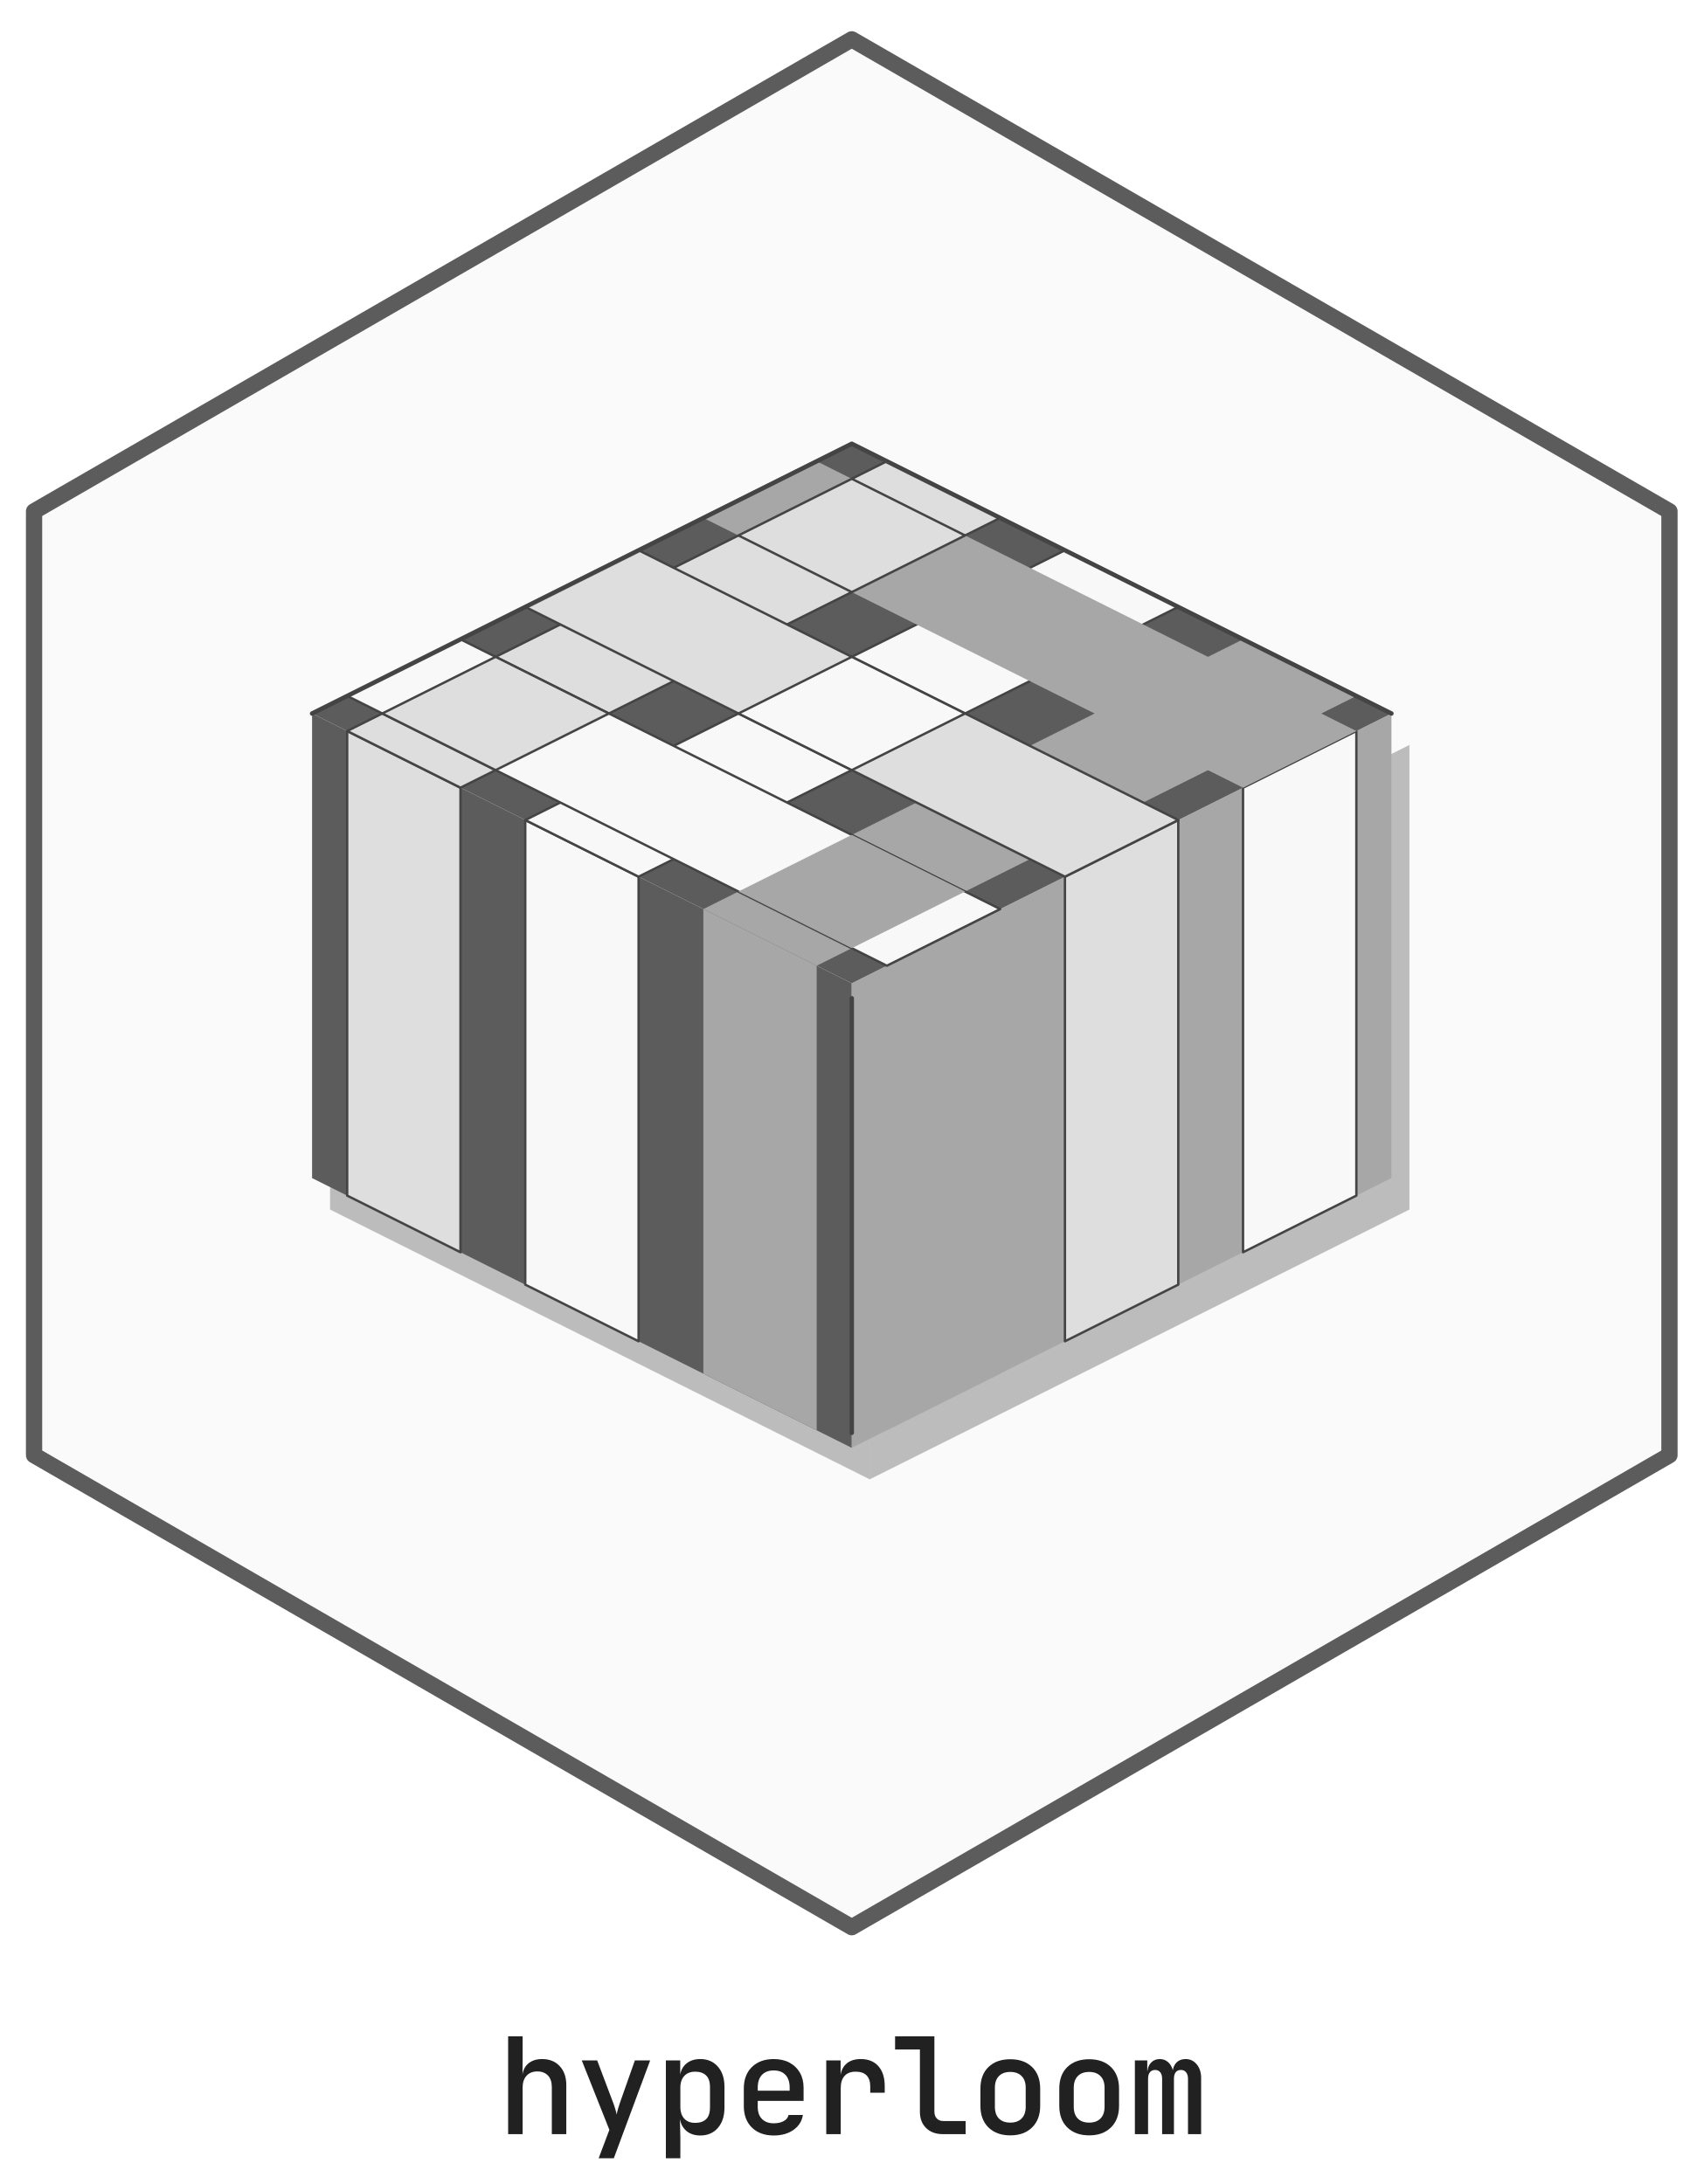
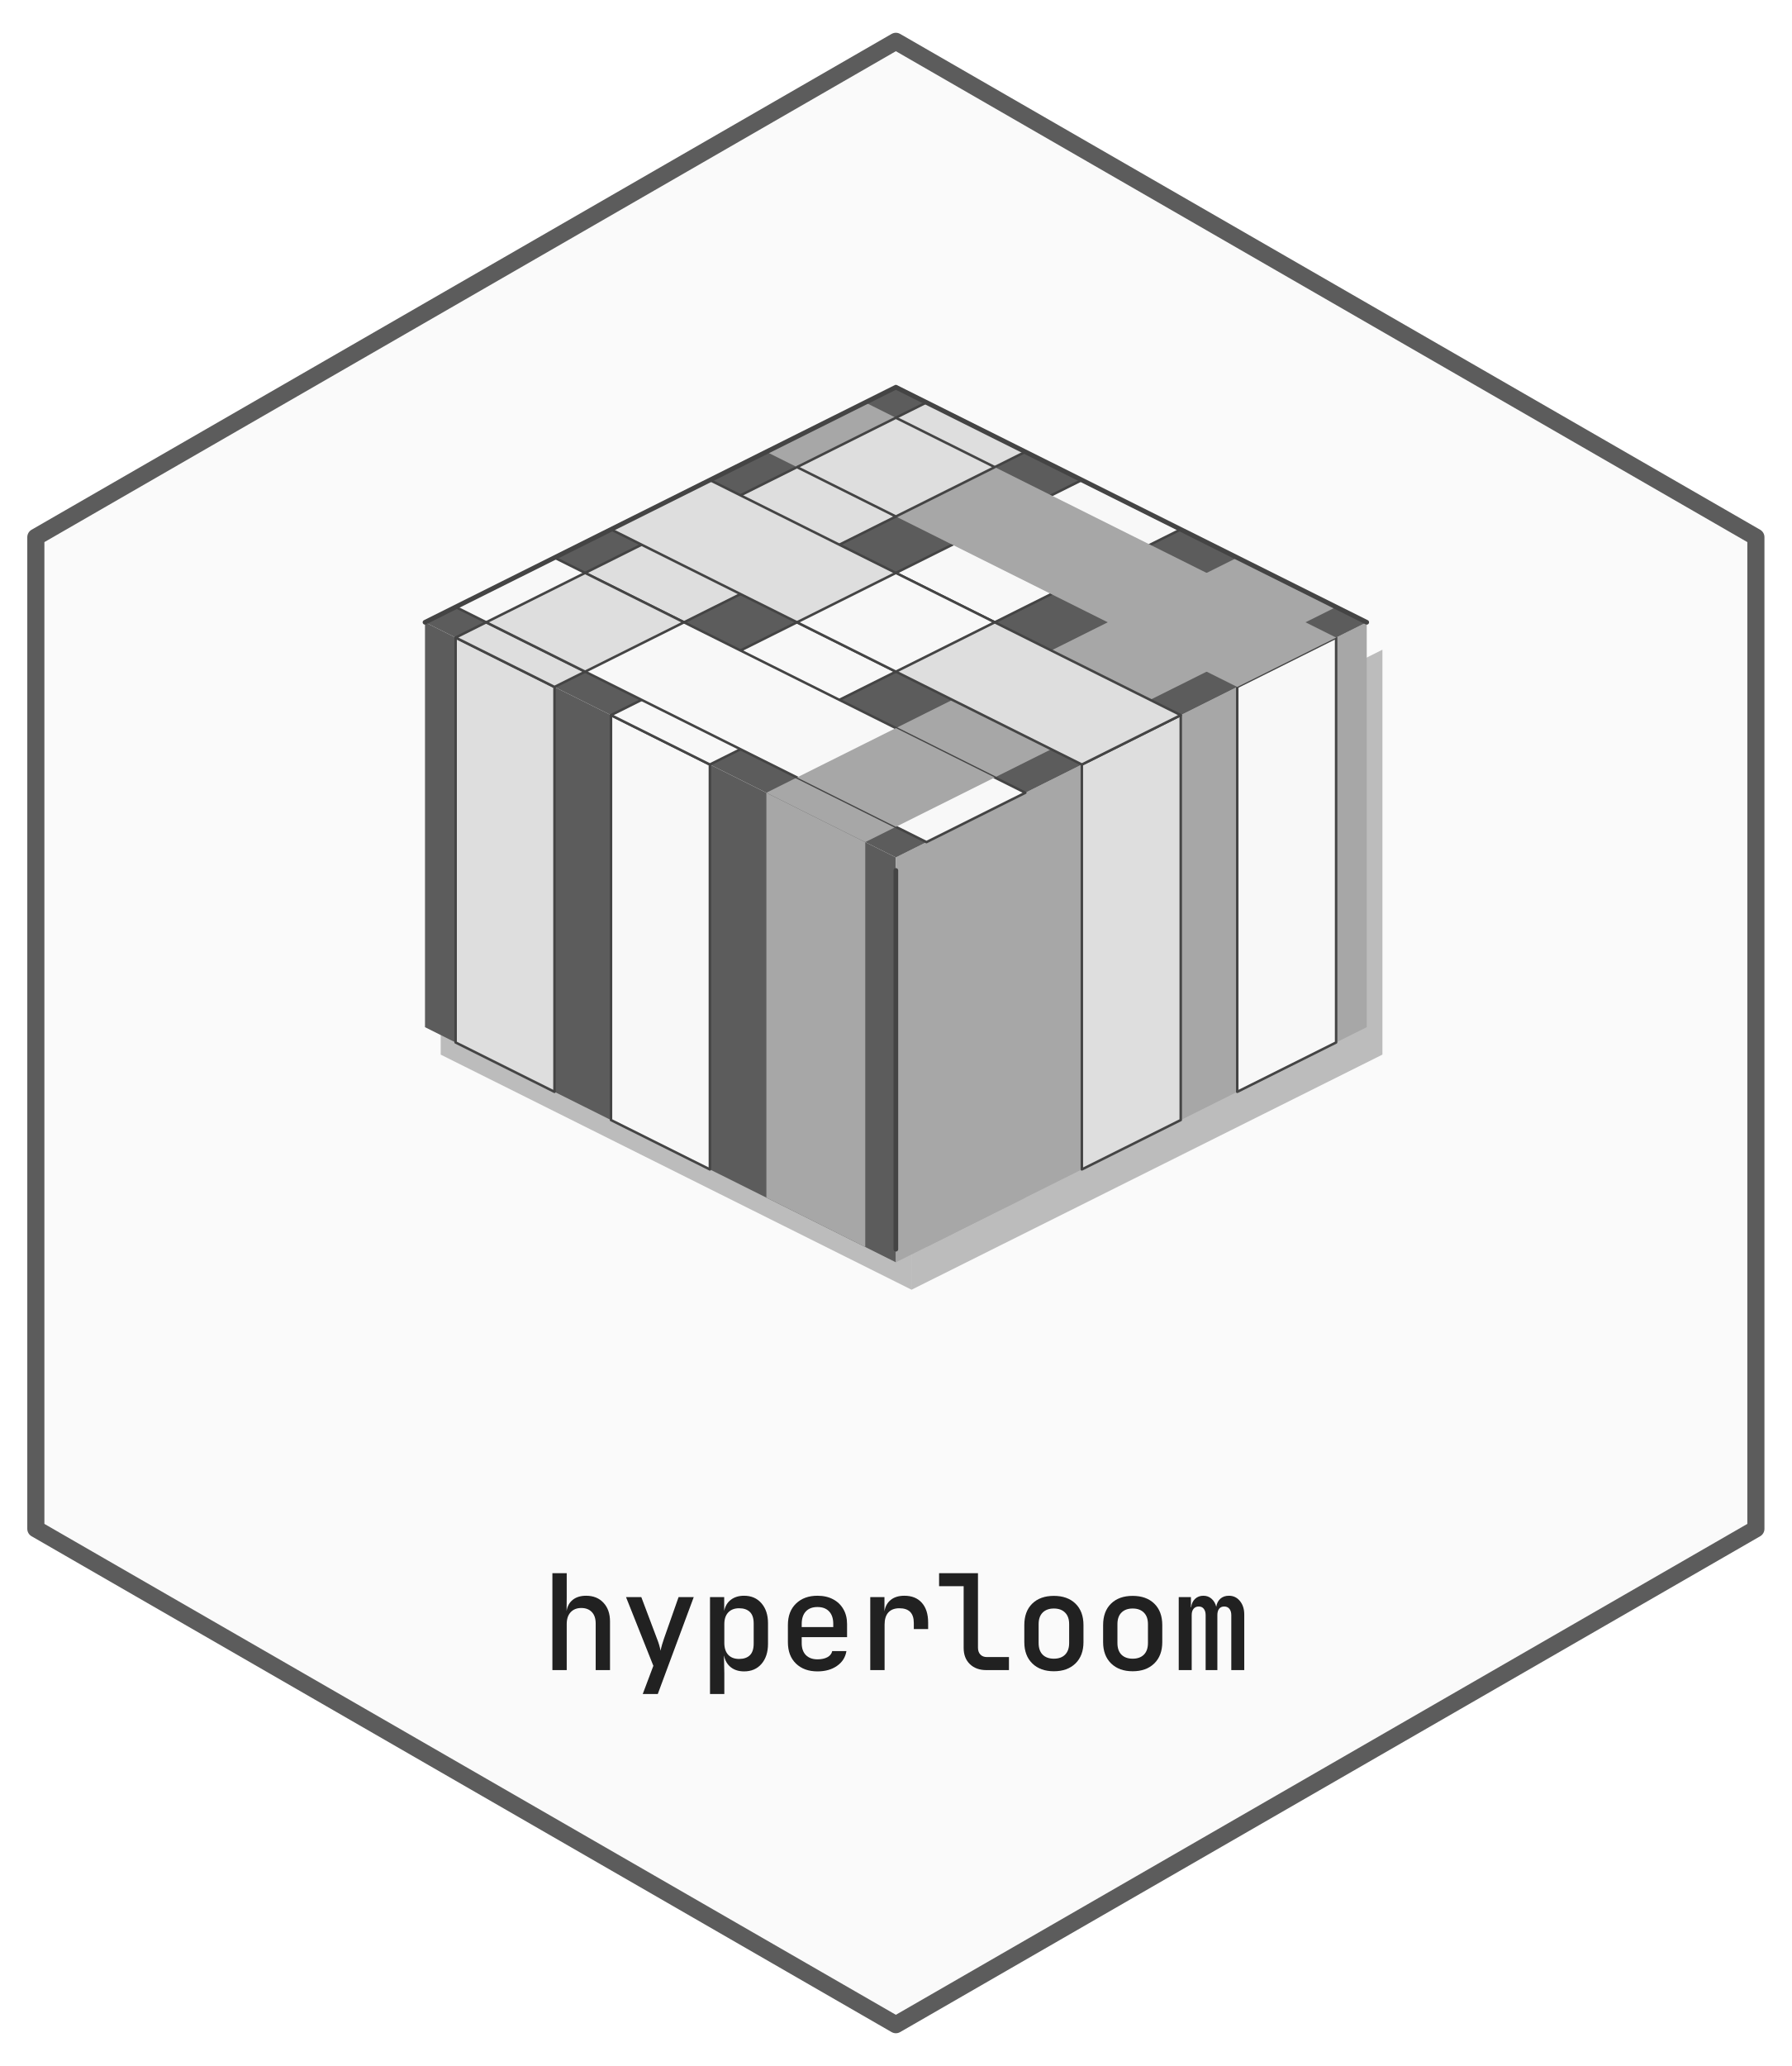
- <svg xmlns="http://www.w3.org/2000/svg" xmlns:xlink="http://www.w3.org/1999/xlink" width="432pt" height="554pt" viewBox="0 0 432 554">
+ <svg xmlns="http://www.w3.org/2000/svg" xmlns:xlink="http://www.w3.org/1999/xlink" width="432pt" height="498pt" viewBox="0 0 432 498">
  <defs>
    <g>
      <g id="glyph-0-0">
-         <path d="M 2.859 0 L 2.859 -24.812 L 6.531 -24.812 L 6.531 -18.703 L 6.5 -15.125 C 6.676 -16.352 7.203 -17.312 8.078 -18 C 8.953 -18.695 10.086 -19.047 11.484 -19.047 C 13.348 -19.047 14.832 -18.445 15.938 -17.25 C 17.051 -16.062 17.609 -14.457 17.609 -12.438 L 17.609 0 L 13.938 0 L 13.938 -11.938 C 13.938 -13.207 13.609 -14.188 12.953 -14.875 C 12.297 -15.562 11.398 -15.906 10.266 -15.906 C 9.109 -15.906 8.195 -15.539 7.531 -14.812 C 6.863 -14.094 6.531 -13.086 6.531 -11.797 L 6.531 0 Z M 2.859 0 " />
+         <path d="M 2.688 0 L 2.688 -23.359 L 6.141 -23.359 L 6.141 -17.594 L 6.109 -14.234 C 6.285 -15.391 6.781 -16.289 7.594 -16.938 C 8.414 -17.594 9.488 -17.922 10.812 -17.922 C 12.562 -17.922 13.957 -17.359 15 -16.234 C 16.051 -15.117 16.578 -13.613 16.578 -11.719 L 16.578 0 L 13.125 0 L 13.125 -11.234 C 13.125 -12.43 12.812 -13.352 12.188 -14 C 11.57 -14.645 10.727 -14.969 9.656 -14.969 C 8.57 -14.969 7.711 -14.625 7.078 -13.938 C 6.453 -13.258 6.141 -12.316 6.141 -11.109 L 6.141 0 Z M 2.688 0 " />
      </g>
      <g id="glyph-0-1">
-         <path d="M 5.812 6.125 L 8.531 -1.094 L 1.531 -18.703 L 5.438 -18.703 L 9.422 -8.156 C 9.617 -7.656 9.805 -7.109 9.984 -6.516 C 10.172 -5.93 10.301 -5.414 10.375 -4.969 C 10.457 -5.414 10.582 -5.93 10.75 -6.516 C 10.926 -7.109 11.102 -7.656 11.281 -8.156 L 15 -18.703 L 18.875 -18.703 L 9.656 6.125 Z M 5.812 6.125 " />
+         <path d="M 5.469 5.766 L 8.031 -1.031 L 1.438 -17.594 L 5.125 -17.594 L 8.859 -7.688 C 9.055 -7.207 9.238 -6.691 9.406 -6.141 C 9.57 -5.586 9.691 -5.098 9.766 -4.672 C 9.848 -5.098 9.969 -5.586 10.125 -6.141 C 10.289 -6.691 10.457 -7.207 10.625 -7.688 L 14.109 -17.594 L 17.766 -17.594 L 9.094 5.766 Z M 5.469 5.766 " />
      </g>
      <g id="glyph-0-2">
-         <path d="M 2.859 6.125 L 2.859 -18.703 L 6.5 -18.703 L 6.5 -15.156 C 6.75 -16.383 7.316 -17.336 8.203 -18.016 C 9.098 -18.703 10.227 -19.047 11.594 -19.047 C 13.445 -19.047 14.93 -18.406 16.047 -17.125 C 17.16 -15.844 17.719 -14.133 17.719 -12 L 17.719 -6.734 C 17.719 -4.578 17.16 -2.859 16.047 -1.578 C 14.93 -0.297 13.445 0.344 11.594 0.344 C 10.227 0.344 9.094 -0.008 8.188 -0.719 C 7.281 -1.438 6.703 -2.422 6.453 -3.672 L 6.422 -3.672 L 6.531 0.781 L 6.531 6.125 Z M 10.297 -2.859 C 11.473 -2.859 12.391 -3.164 13.047 -3.781 C 13.711 -4.406 14.047 -5.41 14.047 -6.797 L 14.047 -11.938 C 14.047 -13.289 13.711 -14.281 13.047 -14.906 C 12.391 -15.531 11.473 -15.844 10.297 -15.844 C 9.117 -15.844 8.195 -15.484 7.531 -14.766 C 6.863 -14.055 6.531 -13.055 6.531 -11.766 L 6.531 -6.969 C 6.531 -5.656 6.863 -4.641 7.531 -3.922 C 8.195 -3.211 9.117 -2.859 10.297 -2.859 Z M 10.297 -2.859 " />
+         <path d="M 2.688 5.766 L 2.688 -17.594 L 6.109 -17.594 L 6.109 -14.266 C 6.348 -15.422 6.883 -16.316 7.719 -16.953 C 8.562 -17.598 9.625 -17.922 10.906 -17.922 C 12.656 -17.922 14.051 -17.316 15.094 -16.109 C 16.145 -14.898 16.672 -13.297 16.672 -11.297 L 16.672 -6.344 C 16.672 -4.312 16.145 -2.691 15.094 -1.484 C 14.051 -0.285 12.656 0.312 10.906 0.312 C 9.625 0.312 8.555 -0.02 7.703 -0.688 C 6.859 -1.363 6.316 -2.285 6.078 -3.453 L 6.047 -3.453 L 6.141 0.734 L 6.141 5.766 Z M 9.703 -2.688 C 10.805 -2.688 11.664 -2.977 12.281 -3.562 C 12.906 -4.156 13.219 -5.102 13.219 -6.406 L 13.219 -11.234 C 13.219 -12.516 12.906 -13.445 12.281 -14.031 C 11.664 -14.613 10.805 -14.906 9.703 -14.906 C 8.586 -14.906 7.711 -14.566 7.078 -13.891 C 6.453 -13.223 6.141 -12.285 6.141 -11.078 L 6.141 -6.562 C 6.141 -5.32 6.453 -4.363 7.078 -3.688 C 7.711 -3.02 8.586 -2.688 9.703 -2.688 Z M 9.703 -2.688 " />
      </g>
      <g id="glyph-0-3">
-         <path d="M 10.203 0.344 C 7.91 0.344 6.07 -0.32 4.688 -1.656 C 3.312 -3 2.625 -4.828 2.625 -7.141 L 2.625 -11.562 C 2.625 -13.875 3.312 -15.695 4.688 -17.031 C 6.07 -18.375 7.91 -19.047 10.203 -19.047 C 11.742 -19.047 13.078 -18.742 14.203 -18.141 C 15.336 -17.535 16.219 -16.688 16.844 -15.594 C 17.469 -14.508 17.781 -13.242 17.781 -11.797 L 17.781 -8.438 L 6.156 -8.438 L 6.156 -6.906 C 6.156 -5.594 6.516 -4.57 7.234 -3.844 C 7.961 -3.113 8.953 -2.75 10.203 -2.75 C 11.223 -2.75 12.07 -2.938 12.75 -3.312 C 13.426 -3.688 13.832 -4.203 13.969 -4.859 L 17.609 -4.859 C 17.359 -3.273 16.555 -2.008 15.203 -1.062 C 13.859 -0.125 12.191 0.344 10.203 0.344 Z M 6.156 -11.797 L 6.156 -11.016 L 14.25 -11.016 L 14.25 -11.828 C 14.25 -13.211 13.895 -14.281 13.188 -15.031 C 12.488 -15.781 11.492 -16.156 10.203 -16.156 C 8.91 -16.156 7.91 -15.773 7.203 -15.016 C 6.504 -14.254 6.156 -13.18 6.156 -11.797 Z M 6.156 -11.797 " />
+         <path d="M 9.594 0.312 C 7.445 0.312 5.723 -0.312 4.422 -1.562 C 3.117 -2.82 2.469 -4.539 2.469 -6.719 L 2.469 -10.875 C 2.469 -13.051 3.117 -14.77 4.422 -16.031 C 5.723 -17.289 7.445 -17.922 9.594 -17.922 C 11.051 -17.922 12.312 -17.633 13.375 -17.062 C 14.438 -16.5 15.258 -15.707 15.844 -14.688 C 16.438 -13.664 16.734 -12.473 16.734 -11.109 L 16.734 -7.938 L 5.797 -7.938 L 5.797 -6.5 C 5.797 -5.258 6.133 -4.297 6.812 -3.609 C 7.5 -2.93 8.426 -2.594 9.594 -2.594 C 10.562 -2.594 11.363 -2.766 12 -3.109 C 12.633 -3.461 13.02 -3.953 13.156 -4.578 L 16.578 -4.578 C 16.336 -3.086 15.582 -1.898 14.312 -1.016 C 13.051 -0.129 11.477 0.312 9.594 0.312 Z M 5.797 -11.109 L 5.797 -10.375 L 13.406 -10.375 L 13.406 -11.141 C 13.406 -12.441 13.07 -13.441 12.406 -14.141 C 11.75 -14.848 10.812 -15.203 9.594 -15.203 C 8.383 -15.203 7.445 -14.844 6.781 -14.125 C 6.125 -13.414 5.797 -12.41 5.797 -11.109 Z M 5.797 -11.109 " />
      </g>
      <g id="glyph-0-4">
-         <path d="M 3.531 0 L 3.531 -18.703 L 7.172 -18.703 L 7.172 -15.031 C 7.359 -16.27 7.891 -17.25 8.766 -17.969 C 9.648 -18.688 10.82 -19.047 12.281 -19.047 C 14.195 -19.047 15.688 -18.441 16.75 -17.234 C 17.82 -16.035 18.359 -14.348 18.359 -12.172 L 18.359 -10.5 L 14.688 -10.5 L 14.688 -12.062 C 14.688 -14.582 13.453 -15.844 10.984 -15.844 C 9.754 -15.844 8.816 -15.484 8.172 -14.766 C 7.523 -14.055 7.203 -13.02 7.203 -11.656 L 7.203 0 Z M 3.531 0 " />
+         <path d="M 3.328 0 L 3.328 -17.594 L 6.75 -17.594 L 6.75 -14.141 C 6.926 -15.316 7.426 -16.238 8.25 -16.906 C 9.082 -17.582 10.18 -17.922 11.547 -17.922 C 13.359 -17.922 14.766 -17.352 15.766 -16.219 C 16.773 -15.094 17.281 -13.504 17.281 -11.453 L 17.281 -9.891 L 13.828 -9.891 L 13.828 -11.359 C 13.828 -13.723 12.664 -14.906 10.344 -14.906 C 9.188 -14.906 8.301 -14.566 7.688 -13.891 C 7.082 -13.223 6.781 -12.25 6.781 -10.969 L 6.781 0 Z M 3.328 0 " />
      </g>
      <g id="glyph-0-5">
-         <path d="M 13.094 0 C 11.32 0 9.91 -0.516 8.859 -1.547 C 7.805 -2.578 7.281 -3.953 7.281 -5.672 L 7.281 -21.484 L 0.984 -21.484 L 0.984 -24.812 L 10.953 -24.812 L 10.953 -5.75 C 10.953 -5 11.156 -4.406 11.562 -3.969 C 11.969 -3.539 12.52 -3.328 13.219 -3.328 L 18.875 -3.328 L 18.875 0 Z M 13.094 0 " />
+         <path d="M 12.312 0 C 10.656 0 9.328 -0.484 8.328 -1.453 C 7.336 -2.422 6.844 -3.719 6.844 -5.344 L 6.844 -20.219 L 0.922 -20.219 L 0.922 -23.359 L 10.297 -23.359 L 10.297 -5.406 C 10.297 -4.707 10.488 -4.156 10.875 -3.75 C 11.258 -3.344 11.785 -3.141 12.453 -3.141 L 17.766 -3.141 L 17.766 0 Z M 12.312 0 " />
      </g>
      <g id="glyph-0-6">
-         <path d="M 10.203 0.312 C 7.891 0.312 6.047 -0.352 4.672 -1.688 C 3.305 -3.031 2.625 -4.859 2.625 -7.172 L 2.625 -11.531 C 2.625 -13.863 3.301 -15.691 4.656 -17.016 C 6.02 -18.336 7.867 -19 10.203 -19 C 12.535 -19 14.379 -18.336 15.734 -17.016 C 17.098 -15.691 17.781 -13.863 17.781 -11.531 L 17.781 -7.172 C 17.781 -4.859 17.094 -3.031 15.719 -1.688 C 14.352 -0.352 12.516 0.312 10.203 0.312 Z M 10.203 -2.922 C 11.422 -2.922 12.375 -3.266 13.062 -3.953 C 13.758 -4.648 14.109 -5.645 14.109 -6.938 L 14.109 -11.766 C 14.109 -13.055 13.758 -14.047 13.062 -14.734 C 12.375 -15.43 11.422 -15.781 10.203 -15.781 C 8.973 -15.781 8.016 -15.43 7.328 -14.734 C 6.641 -14.047 6.297 -13.055 6.297 -11.766 L 6.297 -6.938 C 6.297 -5.645 6.641 -4.648 7.328 -3.953 C 8.016 -3.266 8.973 -2.922 10.203 -2.922 Z M 10.203 -2.922 " />
+         <path d="M 9.594 0.281 C 7.426 0.281 5.695 -0.344 4.406 -1.594 C 3.113 -2.852 2.469 -4.57 2.469 -6.75 L 2.469 -10.844 C 2.469 -13.039 3.102 -14.766 4.375 -16.016 C 5.656 -17.266 7.395 -17.891 9.594 -17.891 C 11.789 -17.891 13.531 -17.266 14.812 -16.016 C 16.094 -14.766 16.734 -13.039 16.734 -10.844 L 16.734 -6.75 C 16.734 -4.57 16.086 -2.852 14.797 -1.594 C 13.504 -0.344 11.77 0.281 9.594 0.281 Z M 9.594 -2.75 C 10.75 -2.75 11.648 -3.07 12.297 -3.719 C 12.953 -4.375 13.281 -5.312 13.281 -6.531 L 13.281 -11.078 C 13.281 -12.285 12.953 -13.211 12.297 -13.859 C 11.648 -14.516 10.75 -14.844 9.594 -14.844 C 8.445 -14.844 7.547 -14.516 6.891 -13.859 C 6.242 -13.211 5.922 -12.285 5.922 -11.078 L 5.922 -6.531 C 5.922 -5.312 6.242 -4.375 6.891 -3.719 C 7.547 -3.07 8.445 -2.75 9.594 -2.75 Z M 9.594 -2.75 " />
      </g>
      <g id="glyph-0-7">
-         <path d="M 1.797 0 L 1.797 -18.703 L 4.938 -18.703 L 4.938 -16.078 L 5 -16.078 C 5.094 -16.961 5.422 -17.676 5.984 -18.219 C 6.547 -18.77 7.258 -19.047 8.125 -19.047 C 8.938 -19.047 9.629 -18.789 10.203 -18.281 C 10.785 -17.77 11.191 -17.082 11.422 -16.219 C 11.555 -17.082 11.906 -17.77 12.469 -18.281 C 13.039 -18.789 13.77 -19.047 14.656 -19.047 C 15.812 -19.047 16.754 -18.598 17.484 -17.703 C 18.223 -16.805 18.594 -15.656 18.594 -14.25 L 18.594 0 L 15.266 0 L 15.266 -14.078 C 15.266 -14.754 15.102 -15.289 14.781 -15.688 C 14.469 -16.082 14.031 -16.281 13.469 -16.281 C 12.895 -16.281 12.457 -16.086 12.156 -15.703 C 11.852 -15.316 11.703 -14.785 11.703 -14.109 L 11.703 0 L 8.703 0 L 8.703 -14.078 C 8.703 -14.754 8.547 -15.289 8.234 -15.688 C 7.93 -16.082 7.5 -16.281 6.938 -16.281 C 6.375 -16.281 5.93 -16.086 5.609 -15.703 C 5.297 -15.316 5.141 -14.785 5.141 -14.109 L 5.141 0 Z M 1.797 0 " />
+         <path d="M 1.703 0 L 1.703 -17.594 L 4.641 -17.594 L 4.641 -15.141 L 4.703 -15.141 C 4.785 -15.973 5.094 -16.645 5.625 -17.156 C 6.164 -17.664 6.836 -17.922 7.641 -17.922 C 8.41 -17.922 9.066 -17.68 9.609 -17.203 C 10.16 -16.723 10.539 -16.078 10.75 -15.266 C 10.875 -16.078 11.203 -16.723 11.734 -17.203 C 12.273 -17.68 12.961 -17.922 13.797 -17.922 C 14.879 -17.922 15.766 -17.5 16.453 -16.656 C 17.148 -15.812 17.5 -14.727 17.5 -13.406 L 17.5 0 L 14.375 0 L 14.375 -13.25 C 14.375 -13.883 14.223 -14.391 13.922 -14.766 C 13.617 -15.141 13.203 -15.328 12.672 -15.328 C 12.141 -15.328 11.727 -15.145 11.438 -14.781 C 11.156 -14.414 11.016 -13.914 11.016 -13.281 L 11.016 0 L 8.188 0 L 8.188 -13.25 C 8.188 -13.883 8.039 -14.391 7.75 -14.766 C 7.469 -15.141 7.062 -15.328 6.531 -15.328 C 6 -15.328 5.582 -15.145 5.281 -14.781 C 4.977 -14.414 4.828 -13.914 4.828 -13.281 L 4.828 0 Z M 1.703 0 " />
      </g>
    </g>
  </defs>
-   <path fill-rule="nonzero" fill="rgb(98.039%, 98.039%, 98.039%)" fill-opacity="1" stroke-width="4.125" stroke-linecap="round" stroke-linejoin="round" stroke="rgb(36.078%, 36.078%, 36.078%)" stroke-opacity="1" stroke-miterlimit="10" d="M 216 9.977 L 423.359 129.695 L 423.359 369.133 L 216 488.855 L 8.641 369.133 L 8.641 129.695 Z M 216 9.977 " />
-   <path fill-rule="nonzero" fill="rgb(1.961%, 1.961%, 1.961%)" fill-opacity="0.251" d="M 83.703 188.969 L 220.562 257.398 L 220.562 375.25 L 83.703 306.82 Z M 83.703 188.969 " />
-   <path fill-rule="nonzero" fill="rgb(36.078%, 36.078%, 36.078%)" fill-opacity="1" d="M 79.141 180.988 L 216 249.414 L 216 367.266 L 79.141 298.836 Z M 79.141 180.988 " />
-   <path fill-rule="nonzero" fill="rgb(1.961%, 1.961%, 1.961%)" fill-opacity="0.251" d="M 220.562 257.398 L 357.418 188.969 L 357.418 306.82 L 220.562 375.25 Z M 220.562 257.398 " />
-   <path fill-rule="nonzero" fill="rgb(65.49%, 65.49%, 65.49%)" fill-opacity="1" d="M 216 249.414 L 352.859 180.988 L 352.859 298.836 L 216 367.266 Z M 216 249.414 " />
-   <path fill-rule="nonzero" fill="rgb(87.059%, 87.059%, 87.059%)" fill-opacity="1" stroke-width="0.6" stroke-linecap="round" stroke-linejoin="round" stroke="rgb(26.667%, 26.667%, 26.667%)" stroke-opacity="1" stroke-miterlimit="10" d="M 88.039 185.434 L 116.777 199.805 L 116.777 317.652 L 88.039 303.285 Z M 88.039 185.434 " />
-   <path fill-rule="nonzero" fill="rgb(65.49%, 65.49%, 65.49%)" fill-opacity="1" d="M 224.895 244.969 L 253.637 230.598 L 253.637 348.445 L 224.895 362.816 Z M 224.895 244.969 " />
-   <path fill-rule="nonzero" fill="rgb(97.255%, 97.255%, 97.255%)" fill-opacity="1" stroke-width="0.6" stroke-linecap="round" stroke-linejoin="round" stroke="rgb(26.667%, 26.667%, 26.667%)" stroke-opacity="1" stroke-miterlimit="10" d="M 133.199 208.016 L 161.941 222.387 L 161.941 340.234 L 133.199 325.867 Z M 133.199 208.016 " />
-   <path fill-rule="nonzero" fill="rgb(87.059%, 87.059%, 87.059%)" fill-opacity="1" stroke-width="0.6" stroke-linecap="round" stroke-linejoin="round" stroke="rgb(26.667%, 26.667%, 26.667%)" stroke-opacity="1" stroke-miterlimit="10" d="M 270.059 222.387 L 298.801 208.016 L 298.801 325.867 L 270.059 340.234 Z M 270.059 222.387 " />
-   <path fill-rule="nonzero" fill="rgb(65.49%, 65.49%, 65.49%)" fill-opacity="1" d="M 178.363 230.598 L 207.105 244.969 L 207.105 362.816 L 178.363 348.445 Z M 178.363 230.598 " />
-   <path fill-rule="nonzero" fill="rgb(97.255%, 97.255%, 97.255%)" fill-opacity="1" stroke-width="0.6" stroke-linecap="round" stroke-linejoin="round" stroke="rgb(26.667%, 26.667%, 26.667%)" stroke-opacity="1" stroke-miterlimit="10" d="M 315.223 199.805 L 343.961 185.434 L 343.961 303.285 L 315.223 317.652 Z M 315.223 199.805 " />
-   <path fill-rule="nonzero" fill="rgb(36.078%, 36.078%, 36.078%)" fill-opacity="1" d="M 216 112.559 L 352.859 180.988 L 216 249.414 L 79.141 180.988 Z M 216 112.559 " />
-   <path fill-rule="nonzero" fill="rgb(87.059%, 87.059%, 87.059%)" fill-opacity="1" stroke-width="0.6" stroke-linecap="round" stroke-linejoin="round" stroke="rgb(26.667%, 26.667%, 26.667%)" stroke-opacity="1" stroke-miterlimit="10" d="M 224.895 117.004 L 253.637 131.375 L 116.777 199.805 L 88.039 185.434 Z M 224.895 117.004 " />
-   <path fill-rule="nonzero" fill="rgb(97.255%, 97.255%, 97.255%)" fill-opacity="1" stroke-width="0.6" stroke-linecap="round" stroke-linejoin="round" stroke="rgb(26.667%, 26.667%, 26.667%)" stroke-opacity="1" stroke-miterlimit="10" d="M 270.059 139.586 L 298.801 153.957 L 161.941 222.387 L 133.199 208.016 Z M 270.059 139.586 " />
-   <path fill-rule="nonzero" fill="rgb(65.49%, 65.49%, 65.49%)" fill-opacity="1" d="M 315.223 162.168 L 343.961 176.539 L 207.105 244.969 L 178.363 230.598 Z M 315.223 162.168 " />
-   <path fill-rule="nonzero" fill="rgb(65.49%, 65.49%, 65.49%)" fill-opacity="1" d="M 207.105 117.004 L 343.961 185.434 L 315.223 199.805 L 178.363 131.375 Z M 207.105 117.004 " />
-   <path fill-rule="nonzero" fill="rgb(87.059%, 87.059%, 87.059%)" fill-opacity="1" stroke-width="0.6" stroke-linecap="round" stroke-linejoin="round" stroke="rgb(26.667%, 26.667%, 26.667%)" stroke-opacity="1" stroke-miterlimit="10" d="M 161.941 139.586 L 298.801 208.016 L 270.059 222.387 L 133.199 153.957 Z M 161.941 139.586 " />
-   <path fill-rule="nonzero" fill="rgb(97.255%, 97.255%, 97.255%)" fill-opacity="1" stroke-width="0.6" stroke-linecap="round" stroke-linejoin="round" stroke="rgb(26.667%, 26.667%, 26.667%)" stroke-opacity="1" stroke-miterlimit="10" d="M 116.777 162.168 L 253.637 230.598 L 224.895 244.969 L 88.039 176.539 Z M 116.777 162.168 " />
-   <path fill-rule="nonzero" fill="rgb(87.059%, 87.059%, 87.059%)" fill-opacity="1" stroke-width="0.6" stroke-linecap="round" stroke-linejoin="round" stroke="rgb(26.667%, 26.667%, 26.667%)" stroke-opacity="1" stroke-miterlimit="10" d="M 216 121.453 L 244.738 135.824 L 216 150.195 L 187.262 135.824 Z M 216 121.453 " />
-   <path fill-rule="nonzero" fill="rgb(87.059%, 87.059%, 87.059%)" fill-opacity="1" stroke-width="0.6" stroke-linecap="round" stroke-linejoin="round" stroke="rgb(26.667%, 26.667%, 26.667%)" stroke-opacity="1" stroke-miterlimit="10" d="M 125.676 166.617 L 154.414 180.988 L 125.676 195.355 L 96.934 180.988 Z M 125.676 166.617 " />
-   <path fill-rule="nonzero" fill="rgb(97.255%, 97.255%, 97.255%)" fill-opacity="1" stroke-width="0.6" stroke-linecap="round" stroke-linejoin="round" stroke="rgb(26.667%, 26.667%, 26.667%)" stroke-opacity="1" stroke-miterlimit="10" d="M 216 166.617 L 244.738 180.988 L 216 195.355 L 187.262 180.988 Z M 216 166.617 " />
-   <path fill-rule="nonzero" fill="rgb(65.49%, 65.49%, 65.49%)" fill-opacity="1" d="M 306.324 166.617 L 335.066 180.988 L 306.324 195.355 L 277.586 180.988 Z M 306.324 166.617 " />
-   <path fill-rule="nonzero" fill="rgb(65.49%, 65.49%, 65.49%)" fill-opacity="1" d="M 216 211.781 L 244.738 226.148 L 216 240.52 L 187.262 226.148 Z M 216 211.781 " />
-   <path fill="none" stroke-width="1.125" stroke-linecap="round" stroke-linejoin="round" stroke="rgb(26.667%, 26.667%, 26.667%)" stroke-opacity="1" stroke-miterlimit="10" d="M 79.141 180.988 L 216 112.559 L 352.859 180.988 " />
-   <path fill="none" stroke-width="1.125" stroke-linecap="round" stroke-linejoin="round" stroke="rgb(26.667%, 26.667%, 26.667%)" stroke-opacity="1" stroke-miterlimit="10" d="M 216 253.219 L 216 363.465 " />
+   <path fill-rule="nonzero" fill="rgb(98.039%, 98.039%, 98.039%)" fill-opacity="1" stroke-width="4.125" stroke-linecap="round" stroke-linejoin="round" stroke="rgb(36.078%, 36.078%, 36.078%)" stroke-opacity="1" stroke-miterlimit="10" d="M 216 9.961 L 423.359 129.48 L 423.359 368.52 L 216 488.039 L 8.641 368.52 L 8.641 129.48 Z M 216 9.961 " />
+   <path fill-rule="nonzero" fill="rgb(1.961%, 1.961%, 1.961%)" fill-opacity="0.251" d="M 106.254 156.609 L 219.785 213.281 L 219.785 310.879 L 106.254 254.211 Z M 106.254 156.609 " />
+   <path fill-rule="nonzero" fill="rgb(36.078%, 36.078%, 36.078%)" fill-opacity="1" d="M 102.469 150 L 216 206.672 L 216 304.27 L 102.469 247.598 Z M 102.469 150 " />
+   <path fill-rule="nonzero" fill="rgb(1.961%, 1.961%, 1.961%)" fill-opacity="0.251" d="M 219.785 213.281 L 333.312 156.609 L 333.312 254.211 L 219.785 310.879 Z M 219.785 213.281 " />
+   <path fill-rule="nonzero" fill="rgb(65.49%, 65.49%, 65.49%)" fill-opacity="1" d="M 216 206.672 L 329.531 150 L 329.531 247.598 L 216 304.27 Z M 216 206.672 " />
+   <path fill-rule="nonzero" fill="rgb(87.059%, 87.059%, 87.059%)" fill-opacity="1" stroke-width="0.6" stroke-linecap="round" stroke-linejoin="round" stroke="rgb(26.667%, 26.667%, 26.667%)" stroke-opacity="1" stroke-miterlimit="10" d="M 109.852 153.684 L 133.691 165.586 L 133.691 263.184 L 109.852 251.281 Z M 109.852 153.684 " />
+   <path fill-rule="nonzero" fill="rgb(65.49%, 65.49%, 65.49%)" fill-opacity="1" d="M 223.379 202.988 L 247.219 191.086 L 247.219 288.684 L 223.379 300.586 Z M 223.379 202.988 " />
+   <path fill-rule="nonzero" fill="rgb(97.255%, 97.255%, 97.255%)" fill-opacity="1" stroke-width="0.6" stroke-linecap="round" stroke-linejoin="round" stroke="rgb(26.667%, 26.667%, 26.667%)" stroke-opacity="1" stroke-miterlimit="10" d="M 147.316 172.383 L 171.156 184.285 L 171.156 281.883 L 147.316 269.984 Z M 147.316 172.383 " />
+   <path fill-rule="nonzero" fill="rgb(87.059%, 87.059%, 87.059%)" fill-opacity="1" stroke-width="0.6" stroke-linecap="round" stroke-linejoin="round" stroke="rgb(26.667%, 26.667%, 26.667%)" stroke-opacity="1" stroke-miterlimit="10" d="M 260.844 184.285 L 284.684 172.383 L 284.684 269.984 L 260.844 281.883 Z M 260.844 184.285 " />
+   <path fill-rule="nonzero" fill="rgb(65.49%, 65.49%, 65.49%)" fill-opacity="1" d="M 184.781 191.086 L 208.621 202.988 L 208.621 300.586 L 184.781 288.684 Z M 184.781 191.086 " />
+   <path fill-rule="nonzero" fill="rgb(97.255%, 97.255%, 97.255%)" fill-opacity="1" stroke-width="0.6" stroke-linecap="round" stroke-linejoin="round" stroke="rgb(26.667%, 26.667%, 26.667%)" stroke-opacity="1" stroke-miterlimit="10" d="M 298.309 165.586 L 322.148 153.684 L 322.148 251.281 L 298.309 263.184 Z M 298.309 165.586 " />
+   <path fill-rule="nonzero" fill="rgb(36.078%, 36.078%, 36.078%)" fill-opacity="1" d="M 216 93.328 L 329.531 150 L 216 206.672 L 102.469 150 Z M 216 93.328 " />
+   <path fill-rule="nonzero" fill="rgb(87.059%, 87.059%, 87.059%)" fill-opacity="1" stroke-width="0.6" stroke-linecap="round" stroke-linejoin="round" stroke="rgb(26.667%, 26.667%, 26.667%)" stroke-opacity="1" stroke-miterlimit="10" d="M 223.379 97.012 L 247.219 108.914 L 133.691 165.586 L 109.852 153.684 Z M 223.379 97.012 " />
+   <path fill-rule="nonzero" fill="rgb(97.255%, 97.255%, 97.255%)" fill-opacity="1" stroke-width="0.6" stroke-linecap="round" stroke-linejoin="round" stroke="rgb(26.667%, 26.667%, 26.667%)" stroke-opacity="1" stroke-miterlimit="10" d="M 260.844 115.715 L 284.684 127.613 L 171.156 184.285 L 147.316 172.383 Z M 260.844 115.715 " />
+   <path fill-rule="nonzero" fill="rgb(65.49%, 65.49%, 65.49%)" fill-opacity="1" d="M 298.309 134.414 L 322.148 146.316 L 208.621 202.988 L 184.781 191.086 Z M 298.309 134.414 " />
+   <path fill-rule="nonzero" fill="rgb(65.49%, 65.49%, 65.49%)" fill-opacity="1" d="M 208.621 97.012 L 322.148 153.684 L 298.309 165.586 L 184.781 108.914 Z M 208.621 97.012 " />
+   <path fill-rule="nonzero" fill="rgb(87.059%, 87.059%, 87.059%)" fill-opacity="1" stroke-width="0.6" stroke-linecap="round" stroke-linejoin="round" stroke="rgb(26.667%, 26.667%, 26.667%)" stroke-opacity="1" stroke-miterlimit="10" d="M 171.156 115.715 L 284.684 172.383 L 260.844 184.285 L 147.316 127.613 Z M 171.156 115.715 " />
+   <path fill-rule="nonzero" fill="rgb(97.255%, 97.255%, 97.255%)" fill-opacity="1" stroke-width="0.6" stroke-linecap="round" stroke-linejoin="round" stroke="rgb(26.667%, 26.667%, 26.667%)" stroke-opacity="1" stroke-miterlimit="10" d="M 133.691 134.414 L 247.219 191.086 L 223.379 202.988 L 109.852 146.316 Z M 133.691 134.414 " />
+   <path fill-rule="nonzero" fill="rgb(87.059%, 87.059%, 87.059%)" fill-opacity="1" stroke-width="0.6" stroke-linecap="round" stroke-linejoin="round" stroke="rgb(26.667%, 26.667%, 26.667%)" stroke-opacity="1" stroke-miterlimit="10" d="M 216 100.695 L 239.84 112.598 L 216 124.5 L 192.16 112.598 Z M 216 100.695 " />
+   <path fill-rule="nonzero" fill="rgb(87.059%, 87.059%, 87.059%)" fill-opacity="1" stroke-width="0.6" stroke-linecap="round" stroke-linejoin="round" stroke="rgb(26.667%, 26.667%, 26.667%)" stroke-opacity="1" stroke-miterlimit="10" d="M 141.07 138.098 L 164.91 150 L 141.07 161.902 L 117.23 150 Z M 141.07 138.098 " />
+   <path fill-rule="nonzero" fill="rgb(97.255%, 97.255%, 97.255%)" fill-opacity="1" stroke-width="0.6" stroke-linecap="round" stroke-linejoin="round" stroke="rgb(26.667%, 26.667%, 26.667%)" stroke-opacity="1" stroke-miterlimit="10" d="M 216 138.098 L 239.84 150 L 216 161.902 L 192.16 150 Z M 216 138.098 " />
+   <path fill-rule="nonzero" fill="rgb(65.49%, 65.49%, 65.49%)" fill-opacity="1" d="M 290.93 138.098 L 314.77 150 L 290.93 161.902 L 267.09 150 Z M 290.93 138.098 " />
+   <path fill-rule="nonzero" fill="rgb(65.49%, 65.49%, 65.49%)" fill-opacity="1" d="M 216 175.5 L 239.84 187.402 L 216 199.305 L 192.16 187.402 Z M 216 175.5 " />
+   <path fill="none" stroke-width="1.125" stroke-linecap="round" stroke-linejoin="round" stroke="rgb(26.667%, 26.667%, 26.667%)" stroke-opacity="1" stroke-miterlimit="10" d="M 102.469 150 L 216 93.328 L 329.531 150 " />
+   <path fill="none" stroke-width="1.125" stroke-linecap="round" stroke-linejoin="round" stroke="rgb(26.667%, 26.667%, 26.667%)" stroke-opacity="1" stroke-miterlimit="10" d="M 216 209.816 L 216 301.121 " />
  <g fill="rgb(12.941%, 12.941%, 12.941%)" fill-opacity="1">
-     <use xlink:href="#glyph-0-0" x="126" y="541.352" />
-     <use xlink:href="#glyph-0-1" x="146" y="541.352" />
-     <use xlink:href="#glyph-0-2" x="166" y="541.352" />
-     <use xlink:href="#glyph-0-3" x="186" y="541.352" />
-     <use xlink:href="#glyph-0-4" x="206" y="541.352" />
-     <use xlink:href="#glyph-0-5" x="226" y="541.352" />
-     <use xlink:href="#glyph-0-6" x="246" y="541.352" />
-     <use xlink:href="#glyph-0-6" x="266" y="541.352" />
-     <use xlink:href="#glyph-0-7" x="286" y="541.352" />
+     <use xlink:href="#glyph-0-0" x="130.5" y="402.569" />
+     <use xlink:href="#glyph-0-1" x="149.5" y="402.569" />
+     <use xlink:href="#glyph-0-2" x="168.5" y="402.569" />
+     <use xlink:href="#glyph-0-3" x="187.5" y="402.569" />
+     <use xlink:href="#glyph-0-4" x="206.5" y="402.569" />
+     <use xlink:href="#glyph-0-5" x="225.5" y="402.569" />
+     <use xlink:href="#glyph-0-6" x="244.5" y="402.569" />
+     <use xlink:href="#glyph-0-6" x="263.5" y="402.569" />
+     <use xlink:href="#glyph-0-7" x="282.5" y="402.569" />
  </g>
</svg>
